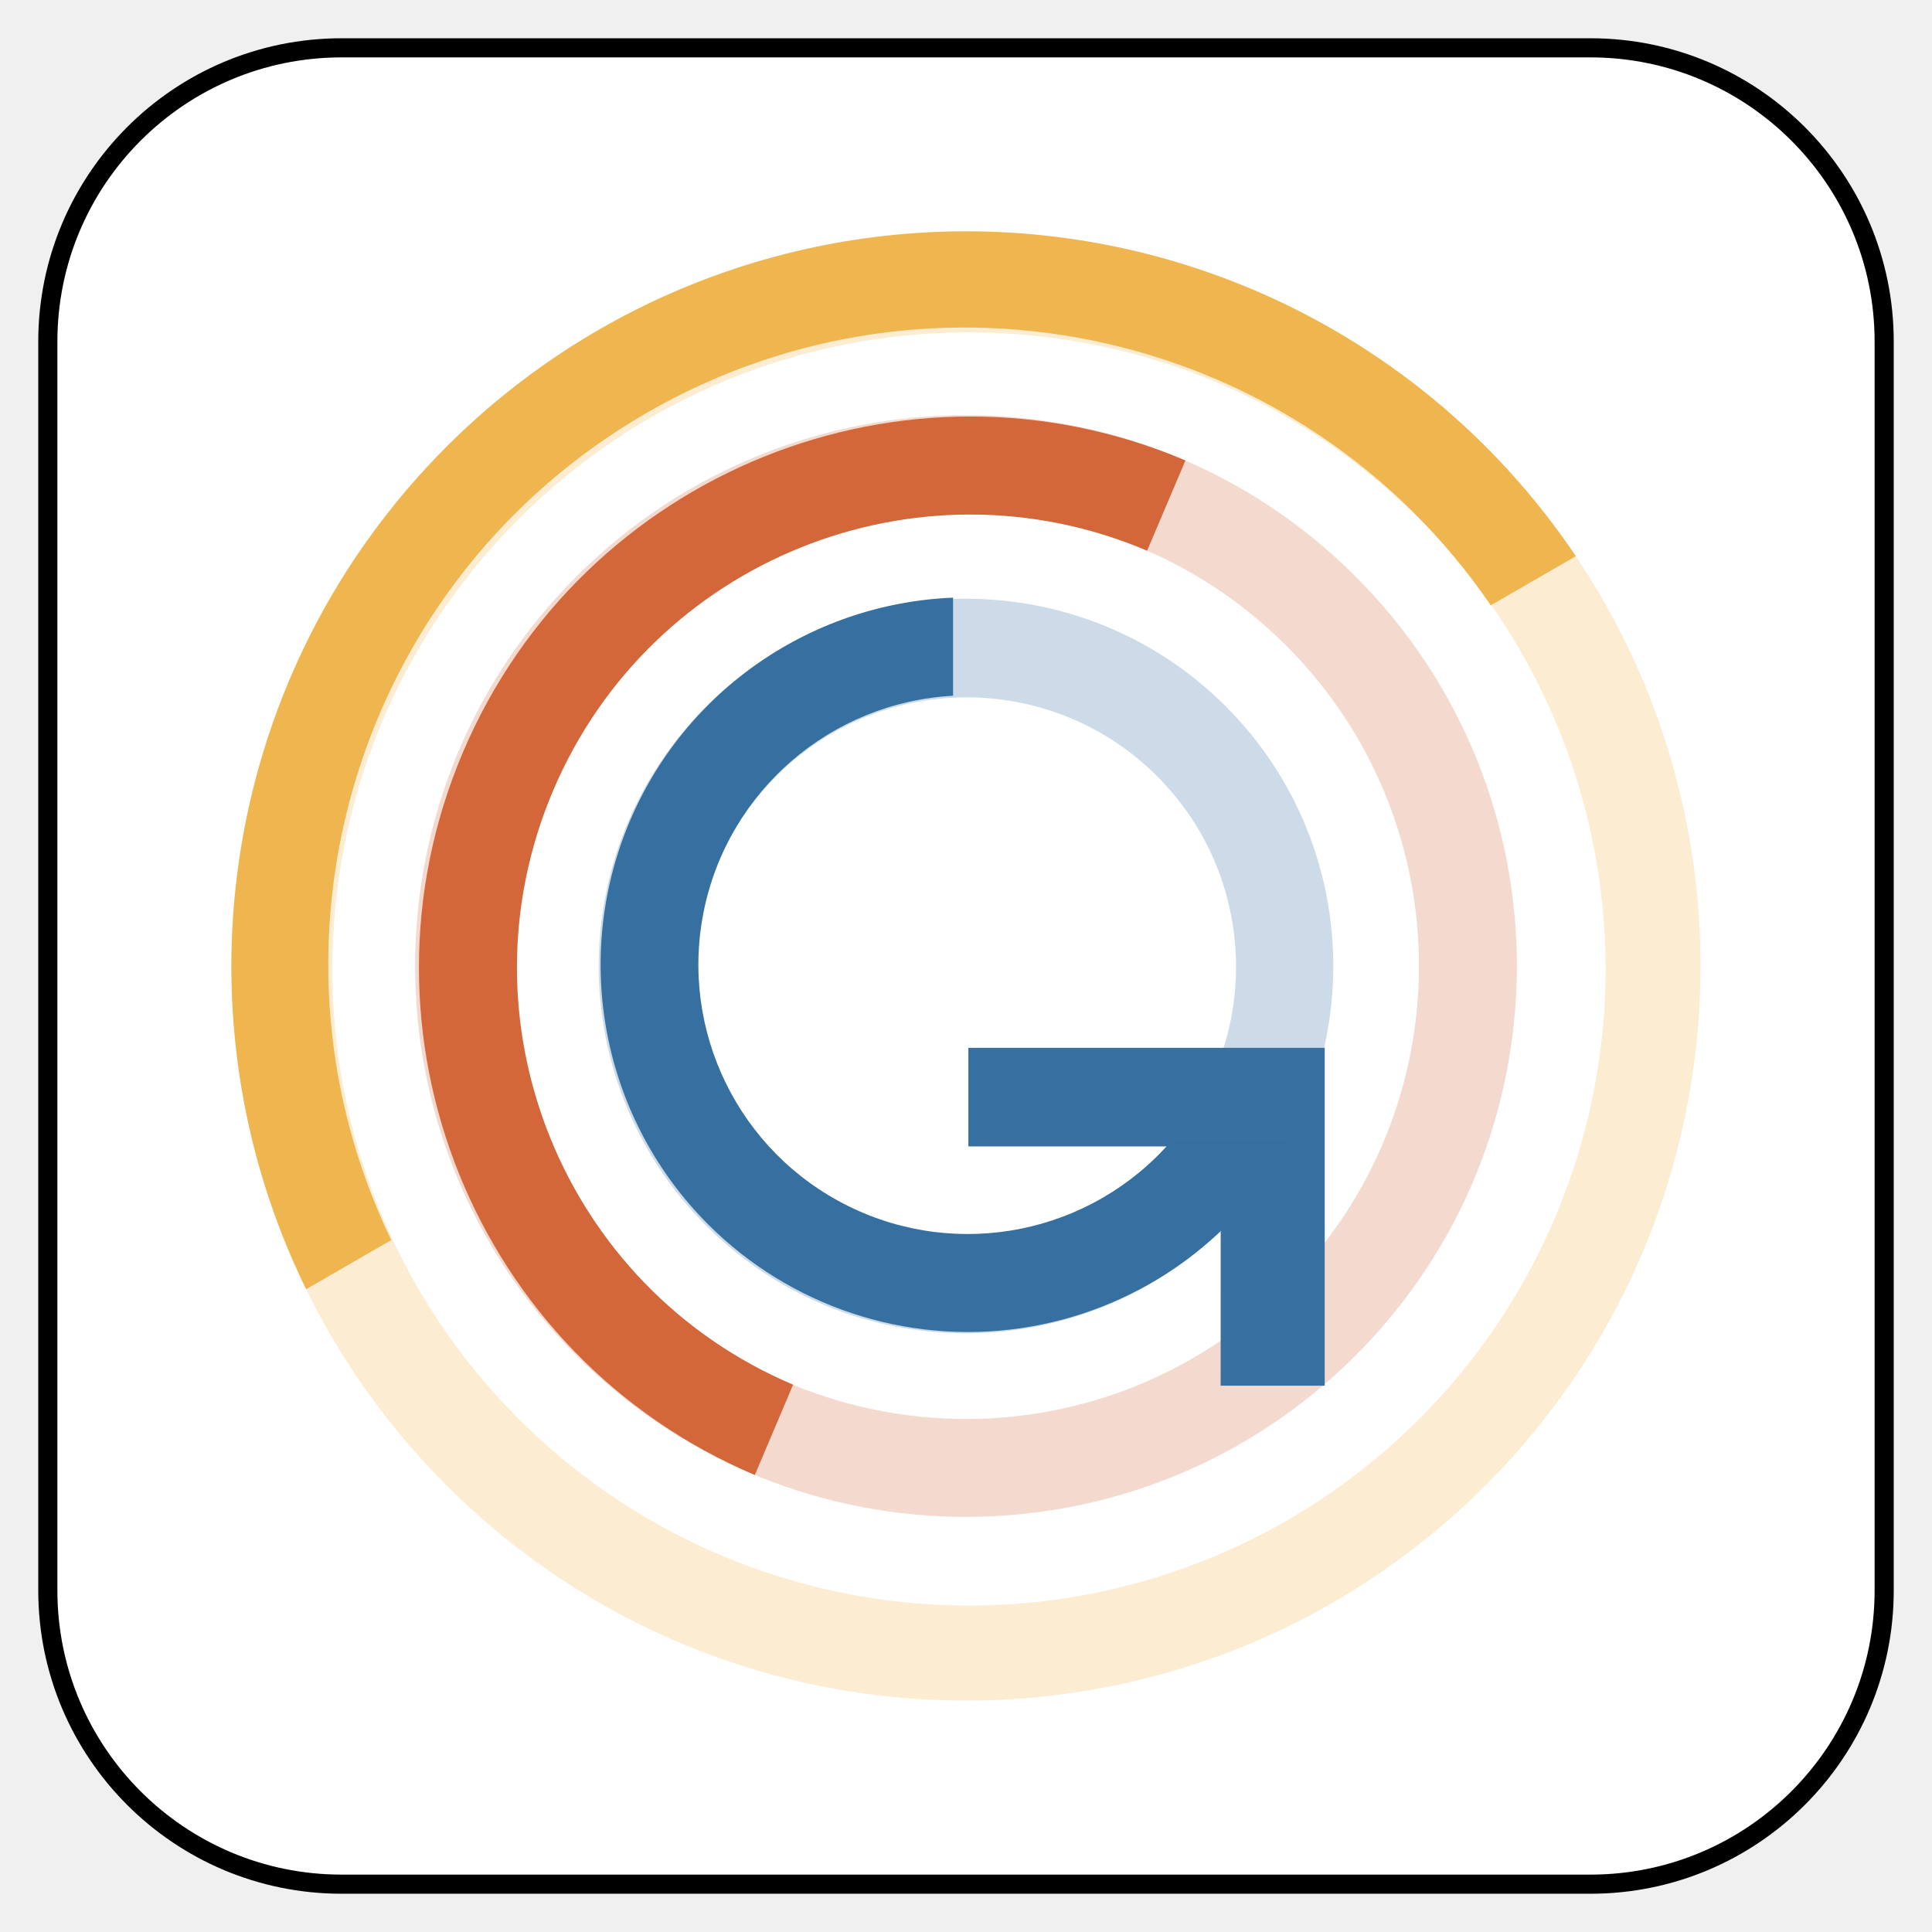
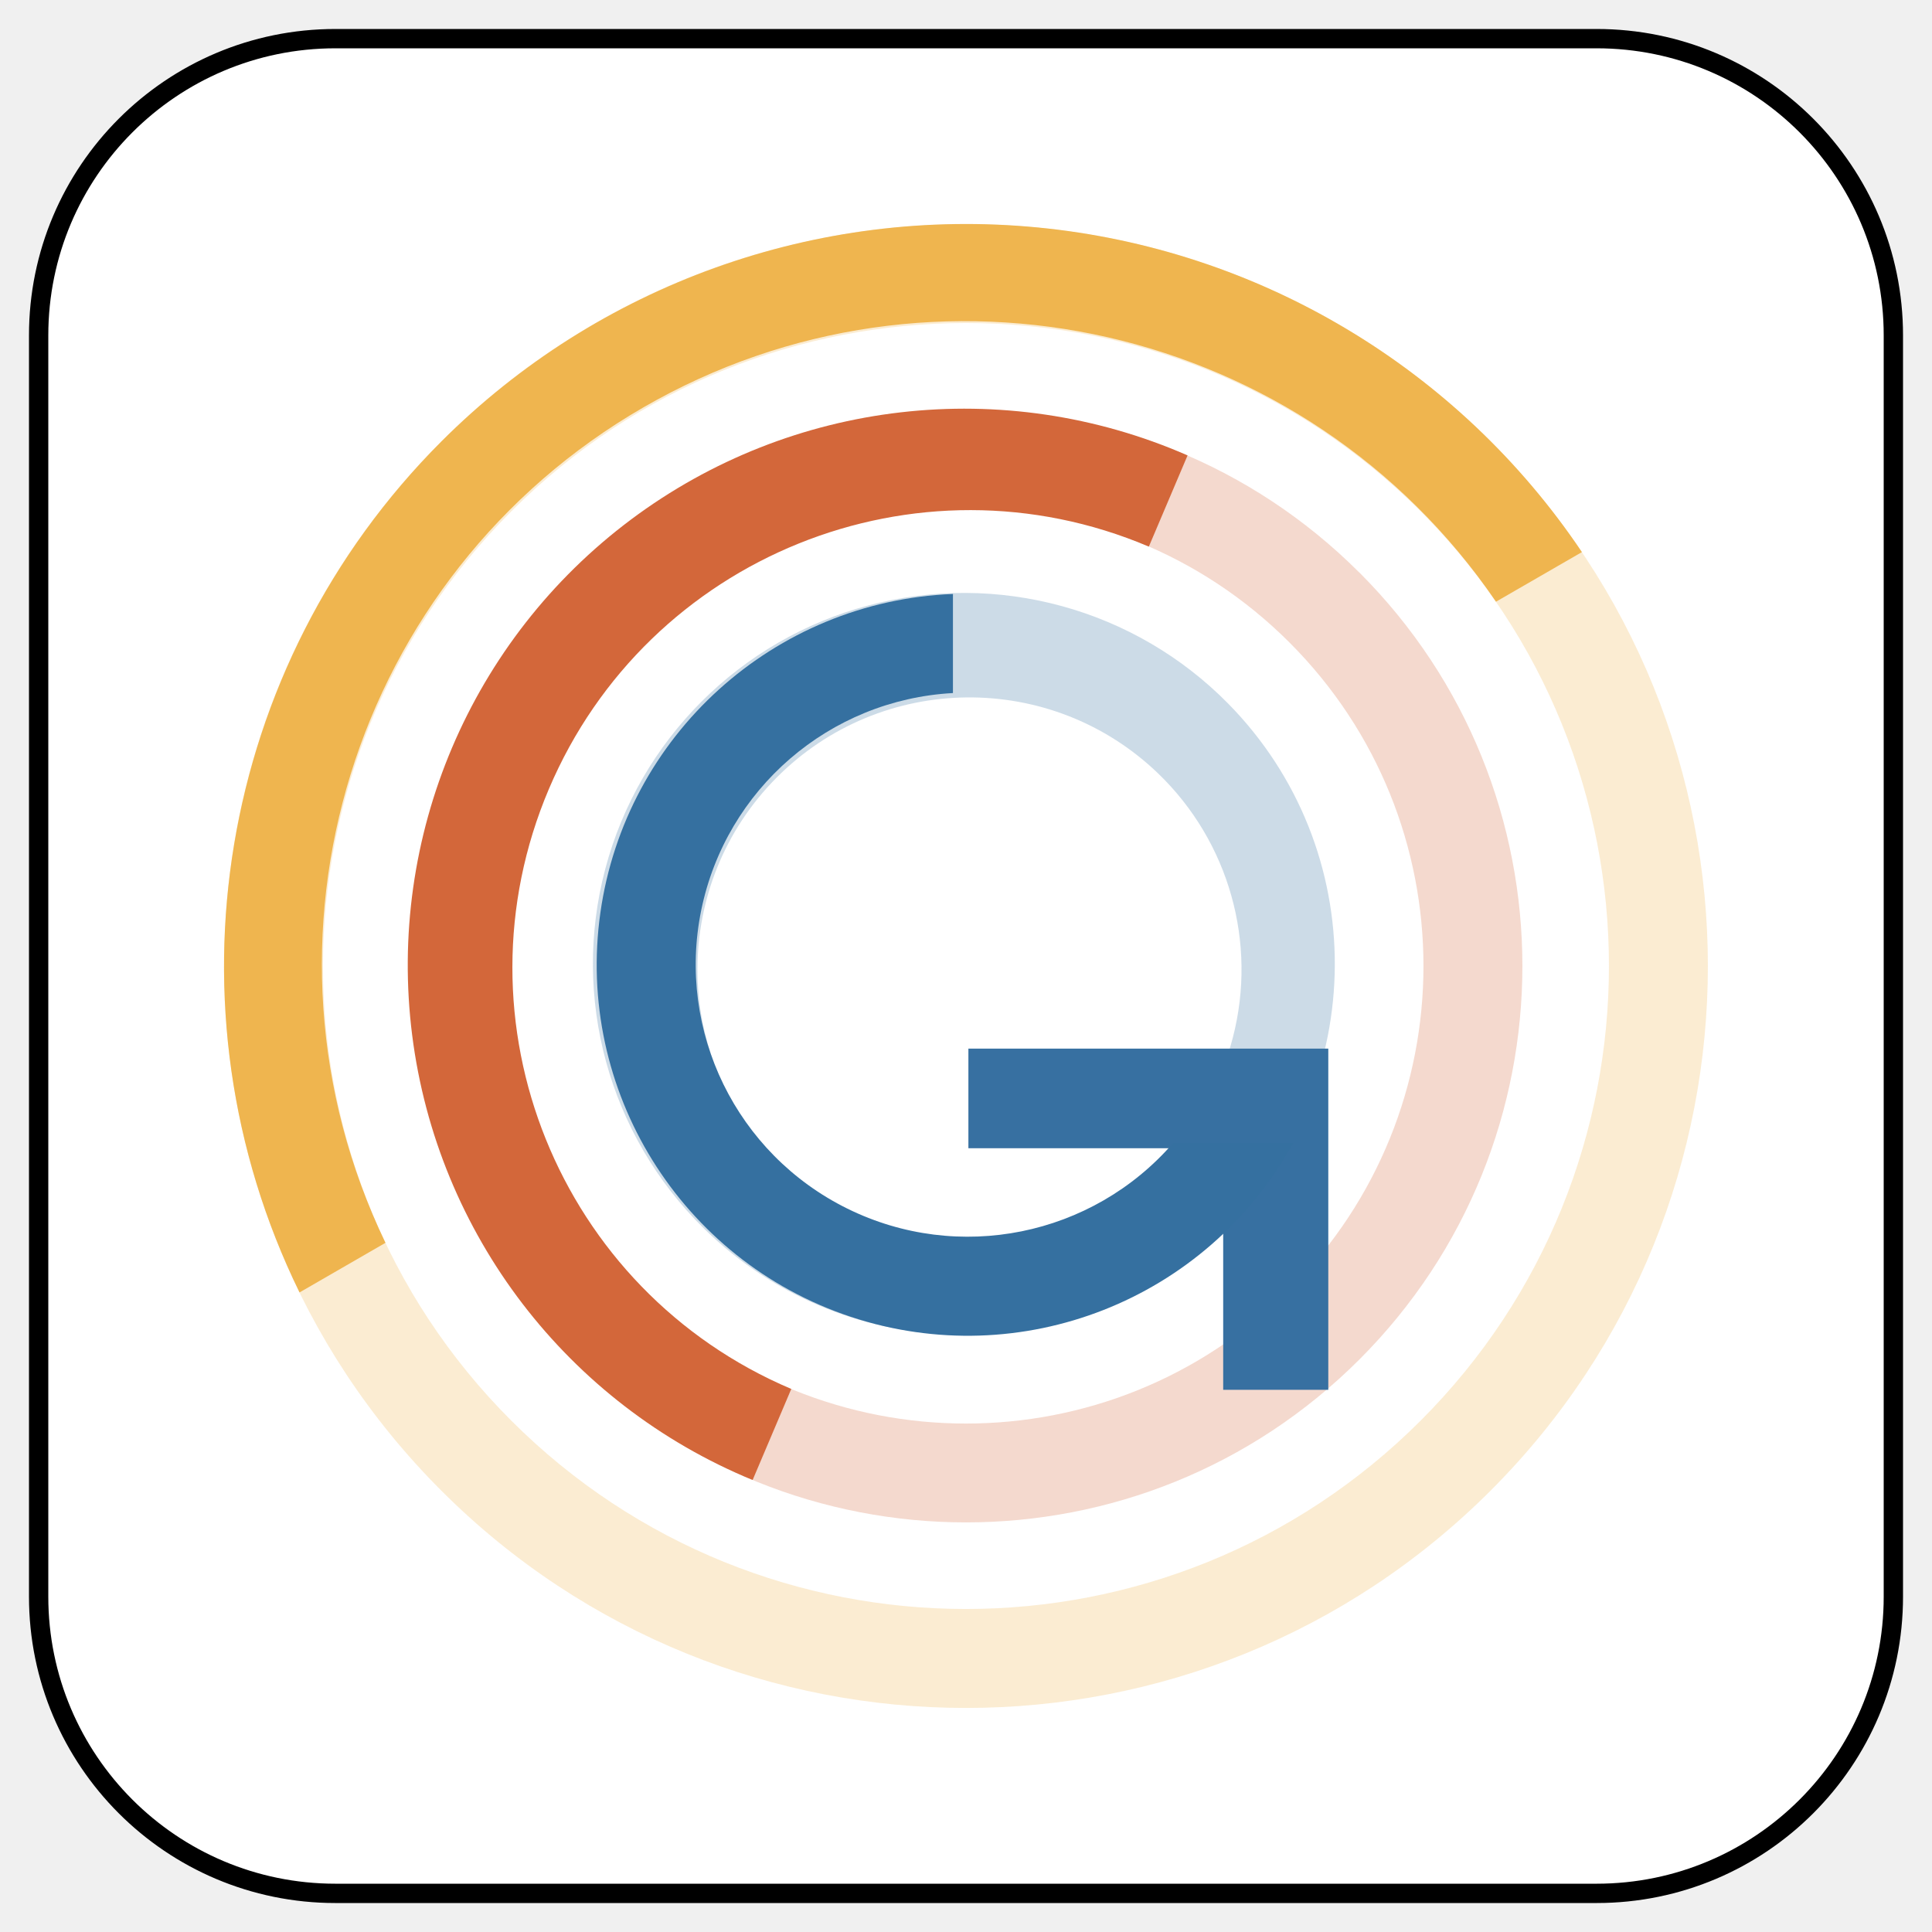
- <svg xmlns="http://www.w3.org/2000/svg" viewBox="-912.625 -3810.625 25.25 25.25" width="25.25" height="25.25">
+ <svg xmlns="http://www.w3.org/2000/svg" viewBox="-902.09 -3812.726 25 25" width="25" height="25">
  <g fill="none">
-     <path d="M-908.16-3810h16.32a3.84 3.84 0 0 1 3.84 3.84v16.32a3.84 3.84 0 0 1-3.84 3.84h-16.32a3.84 3.84 0 0 1-3.84-3.84v-16.32a3.84 3.84 0 0 1 3.84-3.84Z" fill="#fff" />
-     <path d="M-908.16-3810h16.32a3.84 3.84 0 0 1 3.84 3.84v16.32a3.84 3.84 0 0 1-3.84 3.84h-16.32a3.84 3.84 0 0 1-3.84-3.84v-16.32a3.84 3.84 0 0 1 3.84-3.84Z" stroke="#000" stroke-linecap="round" stroke-linejoin="round" stroke-width=".25" />
-     <path d="M-893.212-3804.788a9.6 9.6 0 1 0-13.576 13.577 9.6 9.6 0 0 0 13.576-13.577m-.905.905a8.32 8.32 0 1 1-11.766 11.766 8.32 8.32 0 0 1 11.766-11.766" fill="#efb54f" fill-opacity=".252" />
-     <path d="M-894.909-3803.091a7.2 7.2 0 0 0-10.182 0 7.2 7.2 0 0 0 0 10.182 7.2 7.2 0 0 0 10.182 0 7.2 7.2 0 0 0 0-10.182m-.905.905a5.92 5.92 0 1 1-8.373 8.372 5.92 5.92 0 0 1 8.373-8.372" fill="#d3673a" fill-opacity=".249" />
-     <path d="M-896.606-3801.394a4.8 4.8 0 1 0-6.788 6.789 4.8 4.8 0 0 0 6.788-6.789m-.905.905a3.52 3.52 0 1 1-4.96 4.997 3.52 3.52 0 0 1 4.96-4.997" fill="#3570a0" fill-opacity=".25" />
-     <path d="M-897.132-3804.607a7.202 7.202 0 1 0-5.628 13.259l.5-1.18a5.92 5.92 0 1 1 4.627-10.9Z" fill="#d3673a" />
-     <path d="M-896.672-3792.515h1.36v-4.416h-4.657v1.289h3.298Z" fill="#3770a1" />
-     <path d="M-897.319-3795.71a3.52 3.52 0 1 1-2.85-5.822v-1.282a4.801 4.801 0 0 0-3.202 8.19 4.8 4.8 0 0 0 7.605-1.086Z" fill="#3570a0" />
-     <path d="M-892.03-3803.356a9.6 9.6 0 0 0-14.758-1.432 9.605 9.605 0 0 0-1.836 11.012l1.112-.642a8.32 8.32 0 0 1 14.37-8.296Z" fill="#efb54f" />
+     <path d="M-897.75-3812.226h16.32a3.84 3.84 0 0 1 3.84 3.84v16.32a3.84 3.84 0 0 1-3.84 3.84h-16.32a3.84 3.84 0 0 1-3.84-3.84v-16.32a3.84 3.84 0 0 1 3.84-3.84Z" fill="#fff" />
+     <path d="M-897.75-3812.226h16.32a3.84 3.84 0 0 1 3.84 3.84v16.32a3.84 3.84 0 0 1-3.84 3.84h-16.32a3.84 3.84 0 0 1-3.84-3.84v-16.32a3.84 3.84 0 0 1 3.84-3.84Z" stroke="#000" stroke-linecap="round" stroke-linejoin="round" stroke-width=".25" />
+     <path d="M-882.802-3807.014a9.6 9.6 0 1 0-13.577 13.577 9.6 9.6 0 0 0 13.577-13.577m-.905.905a8.32 8.32 0 1 1-11.767 11.766 8.32 8.32 0 0 1 11.767-11.766" fill="#efb54f" fill-opacity=".252" />
+     <path d="M-884.5-3805.317a7.2 7.2 0 0 0-10.181 0 7.2 7.2 0 0 0 0 10.182 7.2 7.2 0 0 0 10.182 0 7.2 7.2 0 0 0 0-10.182m-.905.905a5.92 5.92 0 1 1-8.374 8.372 5.92 5.92 0 0 1 8.374-8.372" fill="#d3673a" fill-opacity=".249" />
+     <path d="M-886.196-3803.62a4.8 4.8 0 1 0-6.788 6.788 4.8 4.8 0 0 0 6.788-6.788m-.905.905a3.52 3.52 0 1 1-4.958 4.997 3.52 3.52 0 0 1 4.958-4.997" fill="#3570a0" fill-opacity=".25" />
+     <path d="M-886.723-3806.833a7.202 7.202 0 1 0-5.628 13.258l.5-1.178a5.92 5.92 0 1 1 4.627-10.9Z" fill="#d3673a" />
+     <path d="M-886.262-3794.742h1.36v-4.415h-4.657v1.289h3.297Z" fill="#3770a1" />
+     <path d="M-886.909-3797.936a3.52 3.52 0 1 1-2.85-5.822v-1.282a4.801 4.801 0 1 0 4.402 7.104Z" fill="#3570a0" />
+     <path d="M-881.62-3805.582a9.6 9.6 0 0 0-14.758-1.432 9.605 9.605 0 0 0-1.836 11.012l1.112-.642a8.32 8.32 0 0 1 14.37-8.296Z" fill="#efb54f" />
  </g>
</svg>
